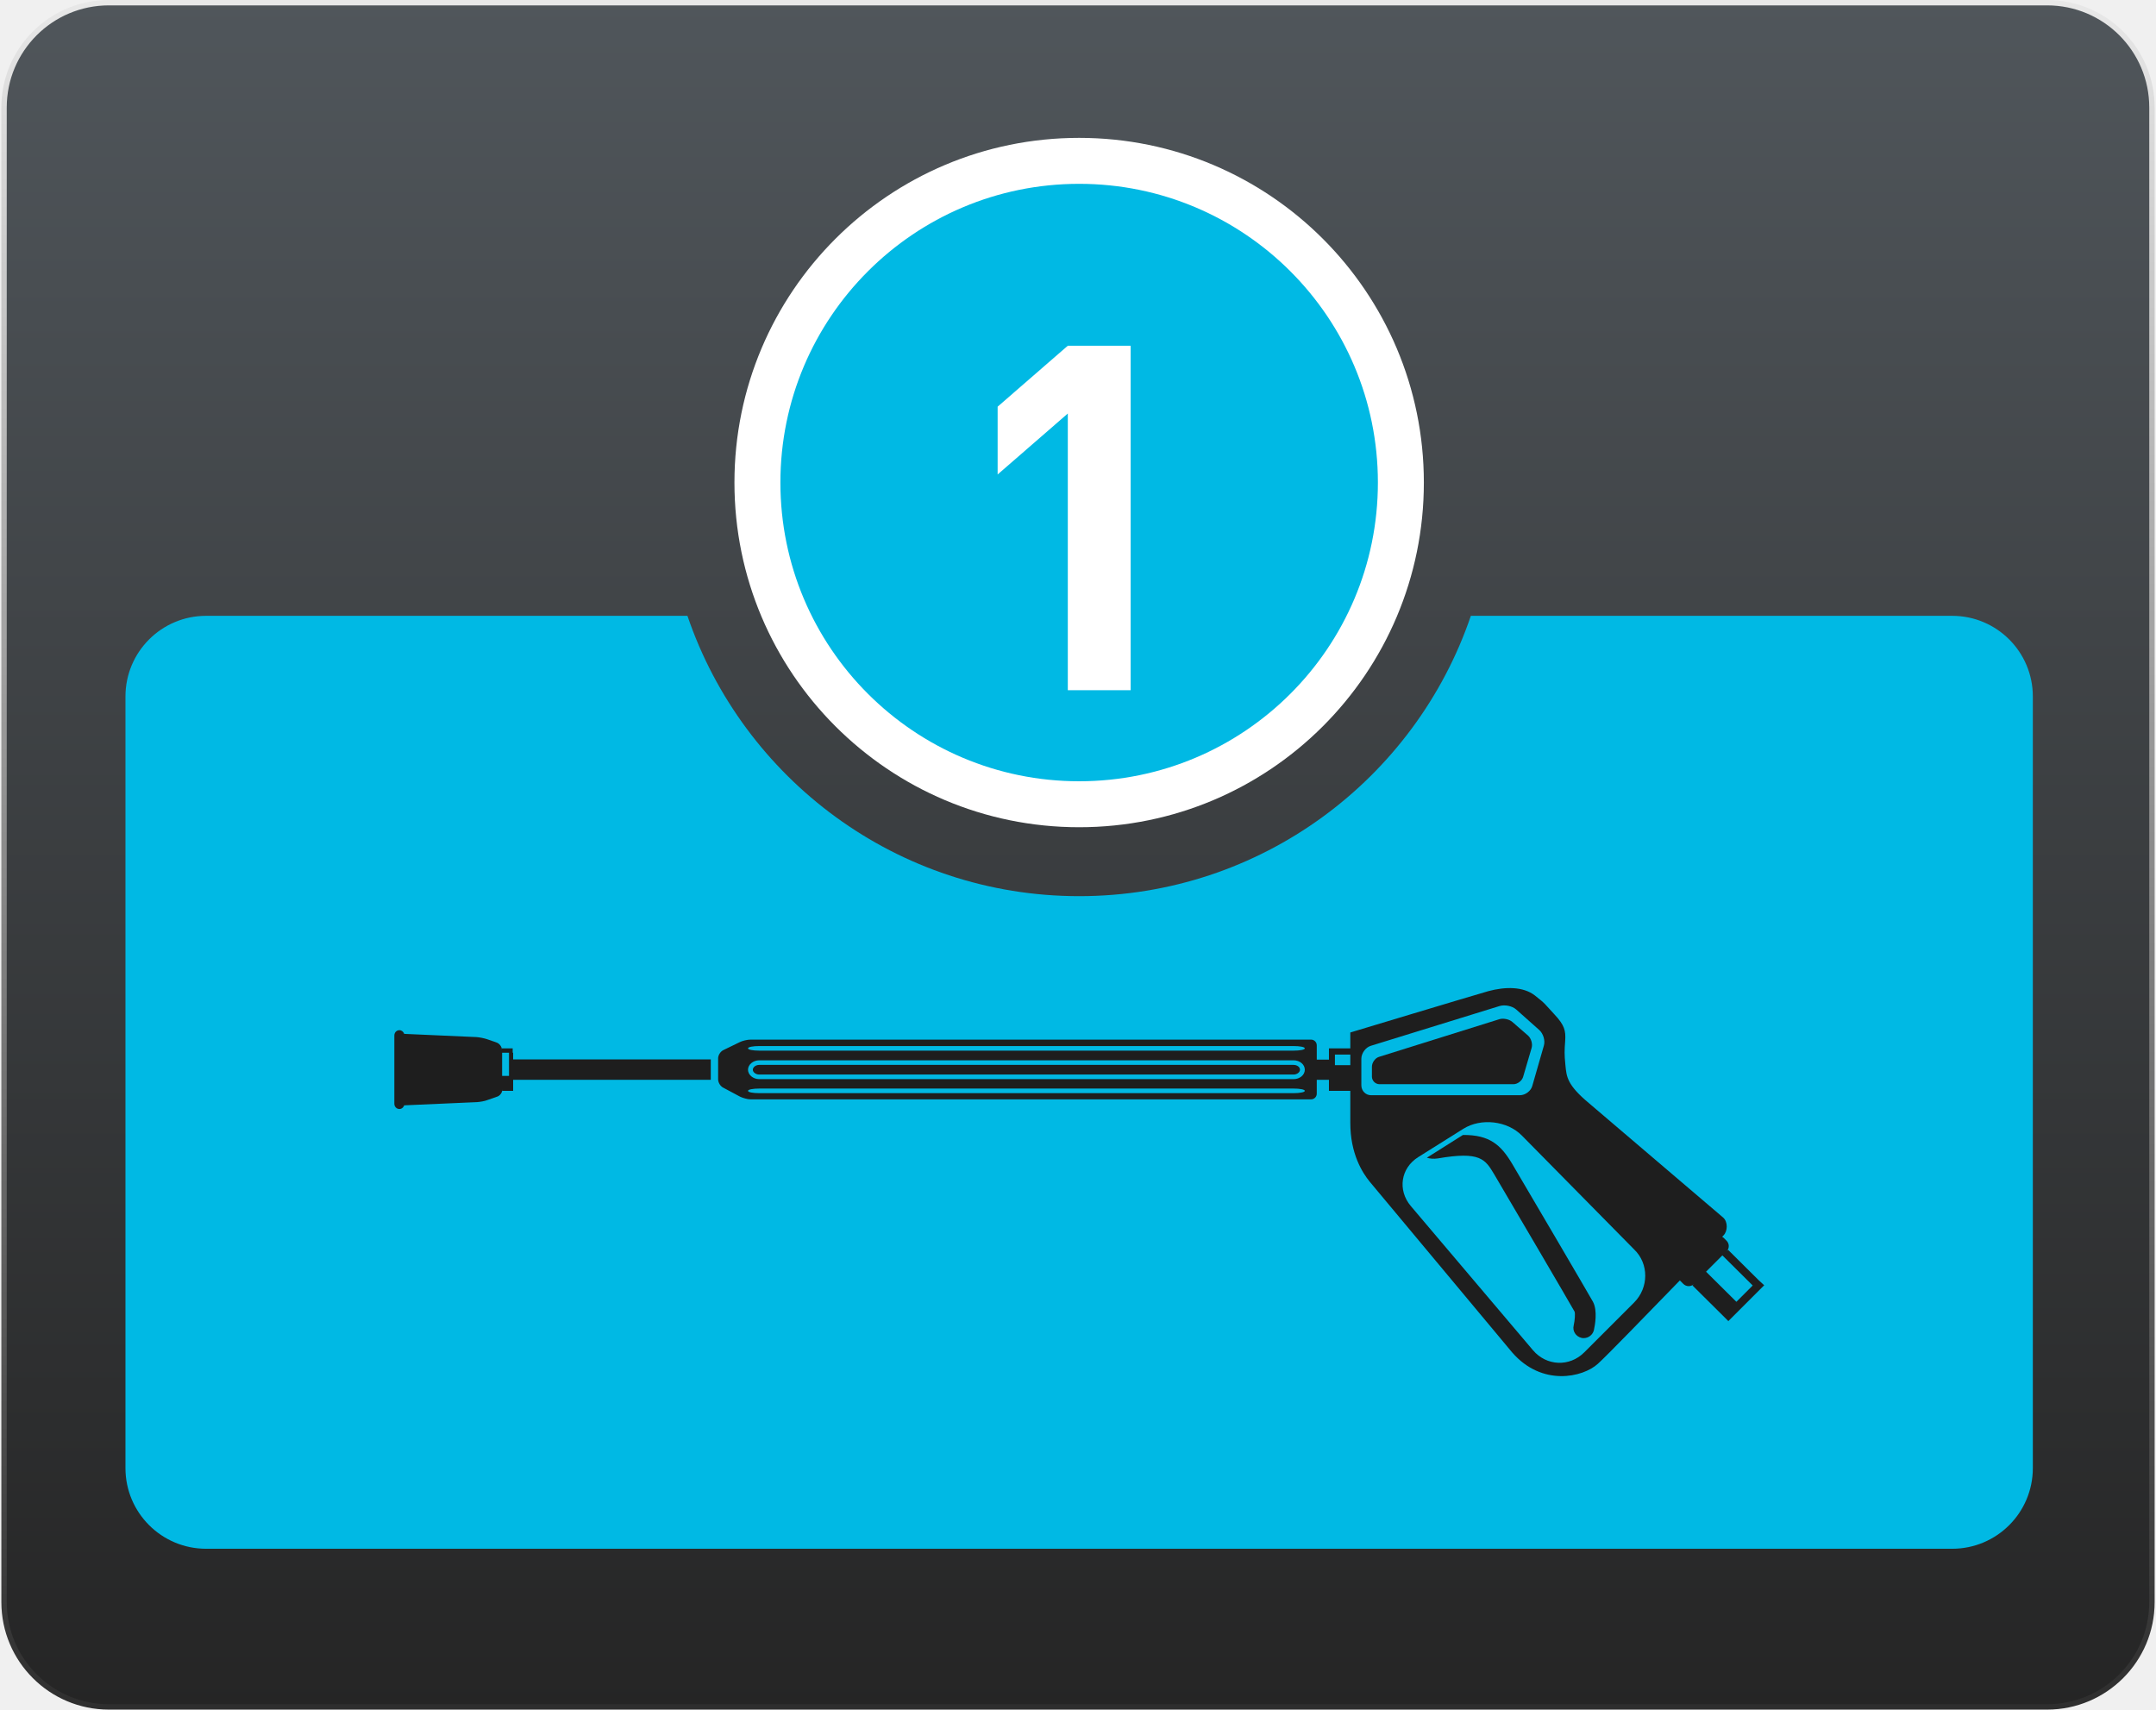
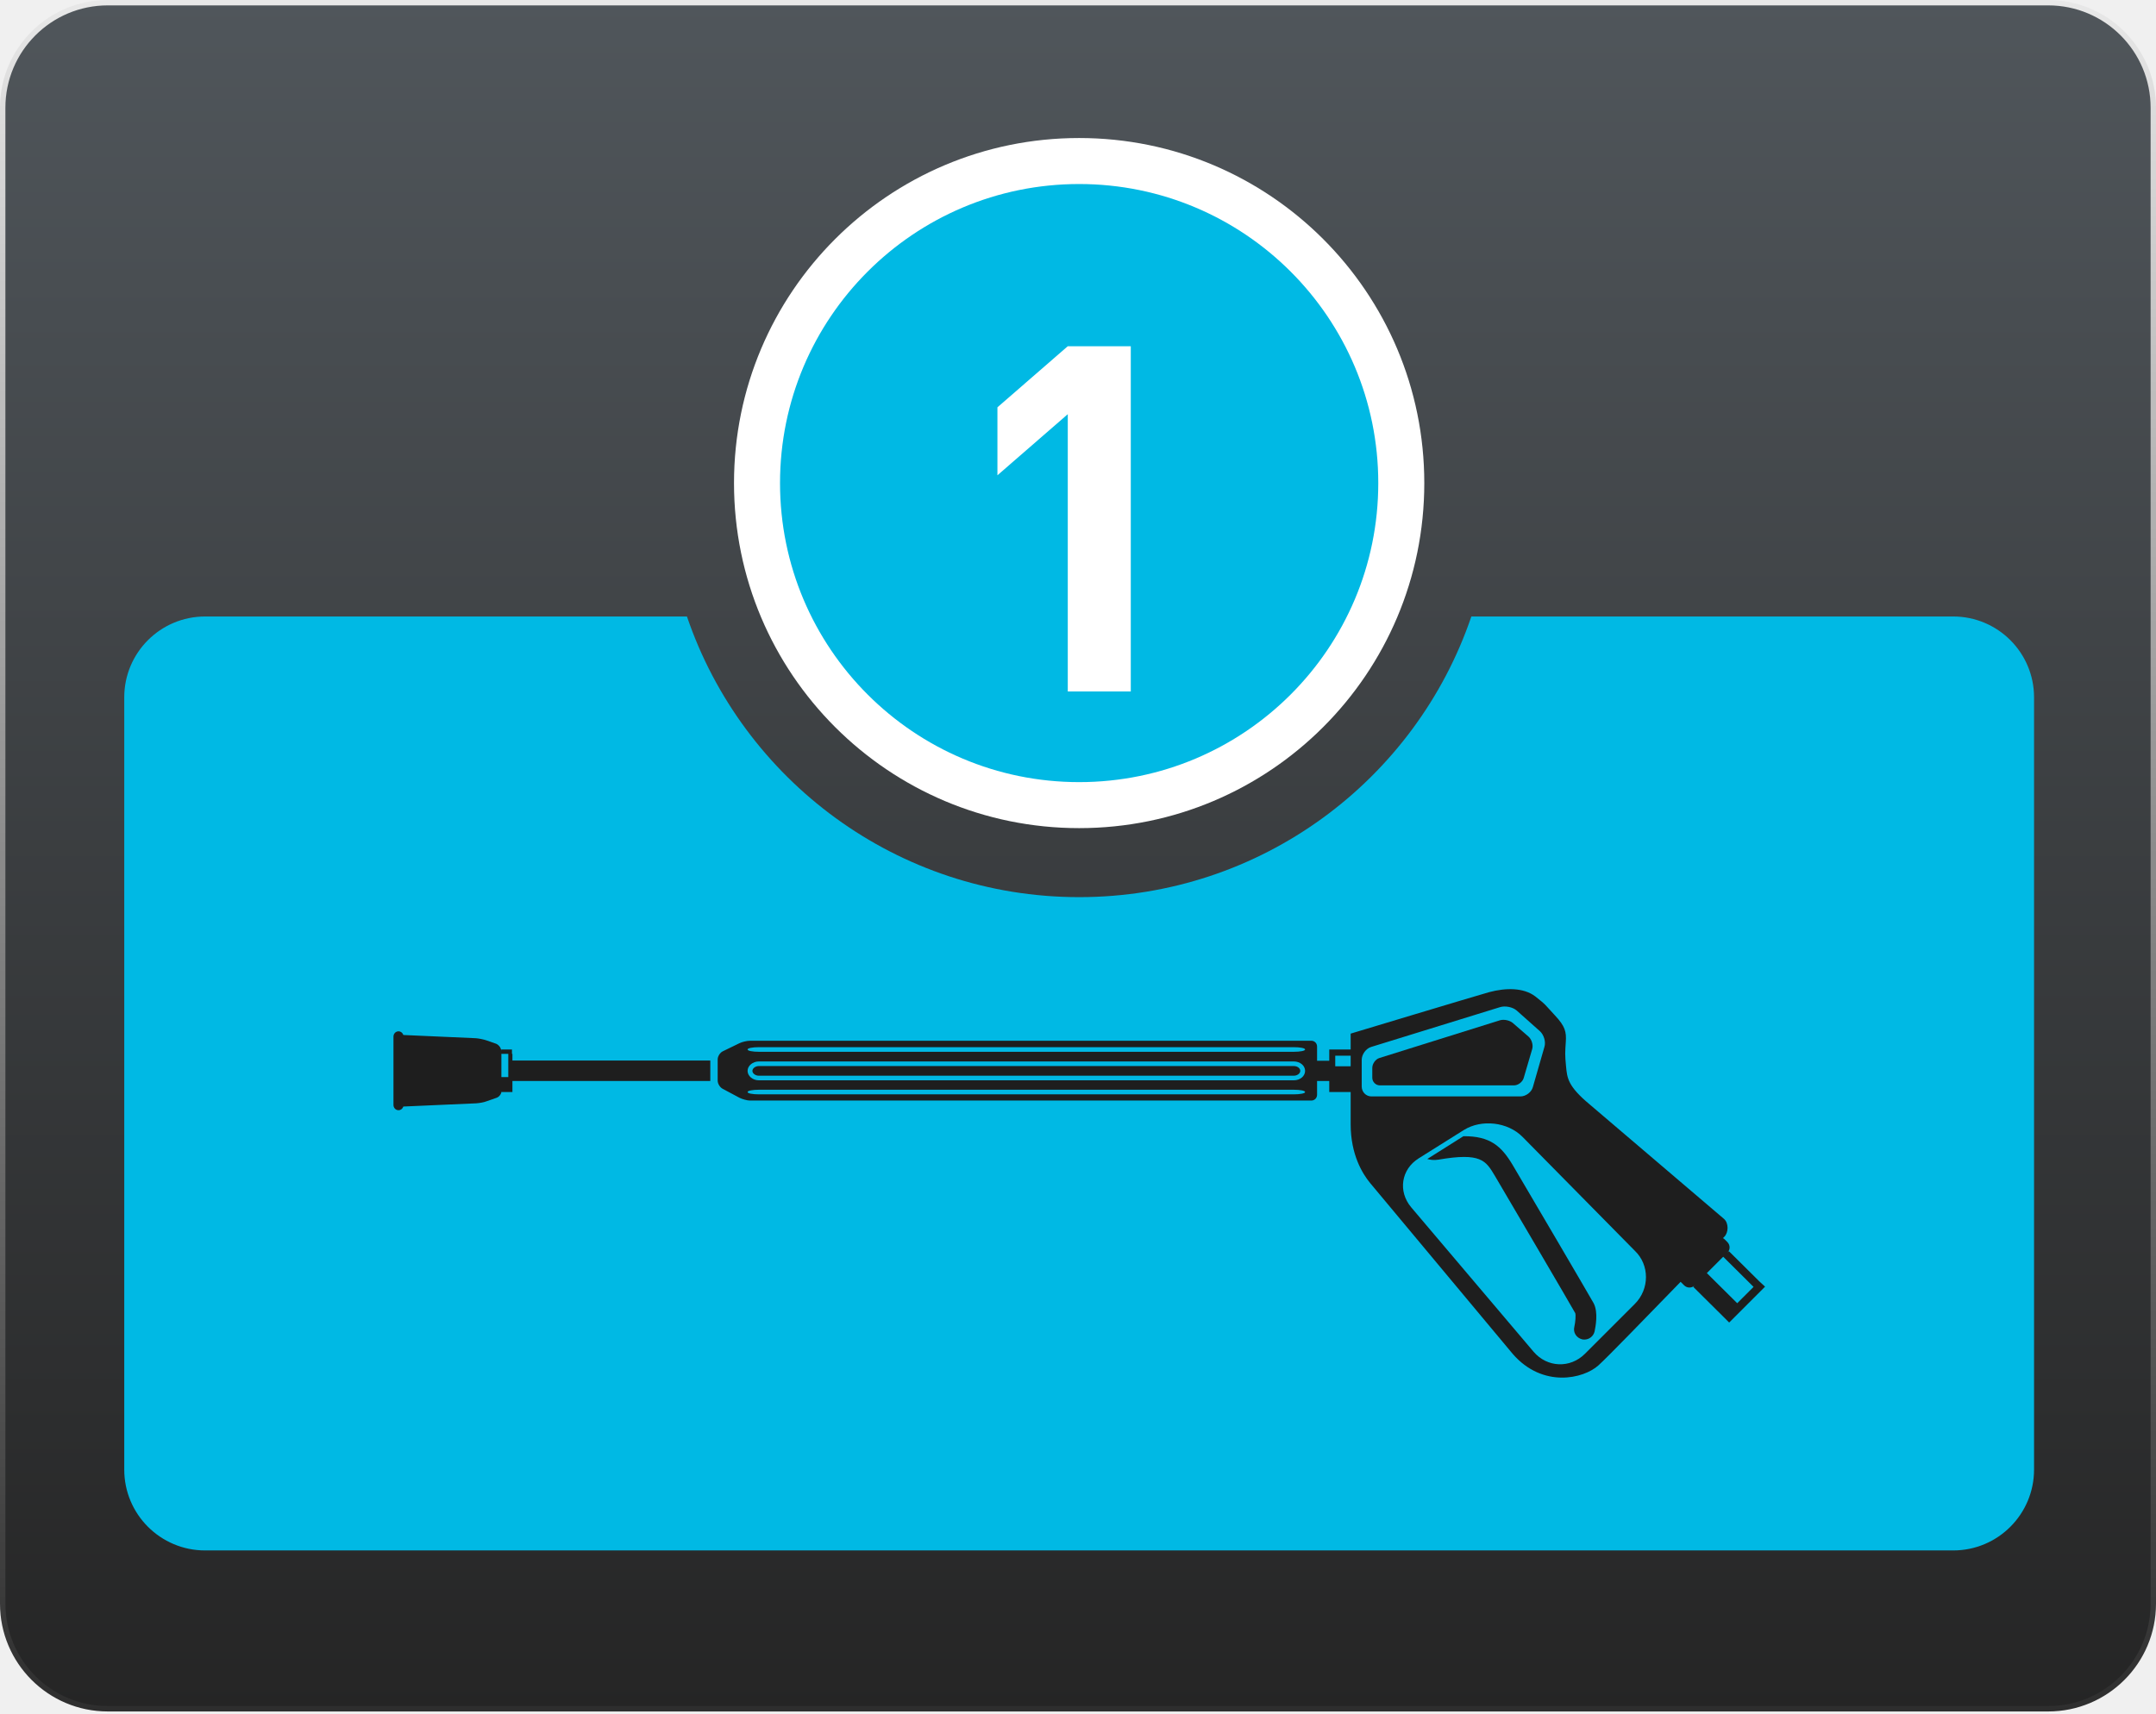
- <svg xmlns="http://www.w3.org/2000/svg" width="802" height="636" viewBox="0 0 802 636" fill="none">
-   <rect x="1.508" y="1" width="798.984" height="634" rx="39" fill="url(#paint0_linear_1_38)" stroke="url(#paint1_linear_1_38)" stroke-width="2" />
-   <circle cx="401.427" cy="179.516" r="128.226" fill="white" />
-   <circle cx="401.427" cy="179.516" r="111.129" fill="#00B9E4" />
-   <path d="M371.105 176.514V151.289L397.209 128.614H420.588V256.758H397.209V153.838L371.105 176.514Z" fill="white" />
-   <path fill-rule="evenodd" clip-rule="evenodd" d="M255.719 229.097H76.669C60.101 229.097 46.669 242.528 46.669 259.097V546.161C46.669 562.73 60.101 576.161 76.669 576.161H726.185C742.754 576.161 756.185 562.73 756.185 546.161V259.097C756.185 242.528 742.754 229.097 726.185 229.097L547.136 229.097C526.503 289.751 469.061 333.387 401.427 333.387C333.794 333.387 276.352 289.751 255.719 229.097Z" fill="#00B9E4" />
-   <path d="M566.582 400.602L569.745 389.831C570.173 388.377 569.574 386.326 568.463 385.3L562.564 380.171C561.368 379.145 559.231 378.718 557.777 379.145L512.984 393.164C511.531 393.592 510.334 395.302 510.334 396.84V400.516C510.334 402.055 511.616 403.337 513.155 403.337H562.992C564.531 403.337 566.155 402.055 566.582 400.602Z" fill="#1E1E1E" />
-   <path d="M654.118 476.169L642.834 464.971L642.321 465.484C643.347 464.373 643.347 462.663 642.235 461.552L641.21 460.526C641.039 460.355 640.782 460.184 640.611 460.098C640.953 459.756 641.124 459.585 641.124 459.585C642.663 458.047 642.834 454.542 640.953 452.918L591.116 410.432C582.91 403.593 582.739 400.602 582.311 396.242C581.884 391.968 581.969 390.942 582.226 387.181C582.482 383.419 581.969 381.368 578.208 377.35C574.447 373.332 575.131 373.589 570.856 370.255C566.582 367.006 560 367.006 553.674 368.716C547.348 370.511 502.298 384.103 502.298 384.103C502.298 384.103 502.298 386.326 502.298 390.002H496.571H494.348V392.31V394.19H489.818V388.89C489.818 387.693 488.877 386.753 487.681 386.753H279.185C277.989 386.753 276.193 387.181 275.168 387.693L269.013 390.685C267.987 391.198 267.132 392.566 267.132 393.677V401.542C267.132 402.739 267.987 404.106 269.013 404.619L275.253 407.953C276.279 408.466 278.074 408.979 279.185 408.979H487.681C488.877 408.979 489.818 408.039 489.818 406.842V401.713H494.348V405.816H496.571H502.298C502.298 409.577 502.298 413.595 502.298 417.784C502.298 429.153 506.743 436.248 509.564 439.668L562.479 503.097C573.592 515.919 588.808 512.414 594.364 507.371C597.613 504.464 612.658 488.906 624.882 476.34C624.968 476.426 625.053 476.511 625.139 476.597L626.164 477.623C627.276 478.734 628.985 478.734 630.097 477.708L629.584 478.221L640.868 489.419L642.919 491.471L656.255 478.135L654.118 476.169ZM481.184 406.671H282.434C280.126 406.671 278.245 406.329 278.245 405.816C278.245 405.303 280.126 404.961 282.434 404.961H481.184C483.492 404.961 485.373 405.303 485.373 405.816C485.373 406.329 483.492 406.671 481.184 406.671ZM481.184 401.456H282.434C280.126 401.456 278.245 399.832 278.245 397.952C278.245 396.071 280.126 394.447 282.434 394.447H481.184C483.492 394.447 485.373 395.985 485.373 397.952C485.373 399.918 483.492 401.456 481.184 401.456ZM481.184 390.856H282.434C280.126 390.856 278.245 390.514 278.245 390.002C278.245 389.489 280.126 389.147 282.434 389.147H481.184C483.492 389.147 485.373 389.489 485.373 390.002C485.373 390.514 483.492 390.856 481.184 390.856ZM502.298 396.242H496.571V392.31H502.298C502.298 393.506 502.298 394.874 502.298 396.242ZM506.402 403.764V393.848C506.402 391.882 507.94 389.66 509.906 389.061L557.777 374.273C559.658 373.674 562.479 374.187 564.018 375.555L572.566 383.163C574.105 384.531 574.874 387.181 574.276 389.061L570.002 403.935C569.489 405.902 567.352 407.44 565.385 407.44H509.992C508.026 407.44 506.402 405.816 506.402 403.764ZM607.871 484.547L589.321 503.097C583.85 508.568 575.302 508.226 570.258 502.327L524.781 448.643C519.823 442.745 521.019 434.539 527.602 430.435L544.356 419.921C550.939 415.818 560.684 416.929 566.155 422.485L607.871 464.8C613.427 470.1 613.342 479.076 607.871 484.547ZM645.911 484.29L634.627 473.092L640.697 467.023L651.981 478.221L645.911 484.29Z" fill="#1E1E1E" />
-   <path d="M190.71 391.626V390.002H189.256H186.692V390.514C186.692 389.403 185.837 388.292 184.811 387.864L181.135 386.582C180.11 386.24 178.4 385.898 177.289 385.813L150.361 384.616C150.105 383.847 149.421 383.248 148.566 383.248C147.54 383.248 146.685 384.103 146.685 385.214V386.411V409.406V410.603C146.685 411.714 147.54 412.569 148.566 412.569C149.421 412.569 150.105 411.971 150.361 411.202L177.46 410.005C178.571 409.919 180.281 409.663 181.306 409.235L184.982 407.953C186.008 407.611 186.863 406.414 186.863 405.303V405.816H189.427H190.881V401.713H264.397V394.105H190.881V391.626H190.71ZM186.777 400.26V391.626H189.342V400.26H186.777Z" fill="#1E1E1E" />
-   <path d="M481.184 396.156H282.434C281.152 396.156 280.04 397.011 280.04 397.952C280.04 398.892 281.152 399.747 282.434 399.747H481.184C482.466 399.747 483.577 398.892 483.577 397.952C483.577 396.926 482.466 396.156 481.184 396.156Z" fill="#1E1E1E" />
-   <path d="M562.479 432.914C558.29 425.905 554.102 422.144 544.185 422.229L530.764 430.692C531.876 431.034 533.243 431.205 534.868 430.948C550.682 428.213 552.477 431.29 555.811 436.847C561.111 445.823 584.277 485.316 585.731 487.966C585.987 488.735 585.816 491.214 585.389 493.095C584.876 495.147 586.158 497.198 588.295 497.711C588.552 497.797 588.893 497.797 589.15 497.797C590.86 497.797 592.484 496.6 592.911 494.805C593.253 493.181 594.364 487.71 592.569 484.29C591.202 481.811 567.95 442.147 562.479 432.914Z" fill="#1E1E1E" />
+ <svg xmlns="http://www.w3.org/2000/svg" width="800" height="636" viewBox="0 0 800 636" fill="none">
+   <rect x="1" y="1" width="798" height="633.219" rx="39" fill="url(#paint0_linear_8_97)" stroke="url(#paint1_linear_8_97)" stroke-width="2" />
+   <circle cx="400.427" cy="179.296" r="128.068" fill="white" />
+   <circle cx="400.427" cy="179.296" r="110.993" fill="#00B9E4" />
+   <path d="M370.105 176.404V151.179L396.208 128.503H419.587V256.648H396.208V153.728L370.105 176.404Z" fill="white" />
+   <path fill-rule="evenodd" clip-rule="evenodd" d="M254.898 228.815L76.105 228.815C59.536 228.815 46.105 242.247 46.105 258.815V545.454C46.105 562.022 59.536 575.454 76.105 575.454H724.749C741.318 575.454 754.749 562.022 754.749 545.454V258.815C754.749 242.247 741.318 228.815 724.749 228.815L545.956 228.815C525.349 289.395 467.977 332.978 400.427 332.978C332.876 332.978 275.505 289.395 254.898 228.815Z" fill="#00B9E4" />
+   <path d="M565.379 400.109L568.538 389.352C568.965 387.9 568.367 385.851 567.257 384.827L561.366 379.704C560.171 378.679 558.036 378.253 556.585 378.679L511.846 392.682C510.395 393.108 509.2 394.816 509.2 396.353V400.024C509.2 401.561 510.48 402.842 512.017 402.842H561.793C563.33 402.842 564.952 401.561 565.379 400.109Z" fill="#1E1E1E" />
+   <path d="M652.807 475.584L641.537 464.4L641.025 464.912C642.049 463.802 642.049 462.095 640.939 460.985L639.915 459.96C639.744 459.789 639.488 459.619 639.317 459.533C639.658 459.192 639.829 459.021 639.829 459.021C641.366 457.484 641.537 453.984 639.658 452.361L589.883 409.928C581.686 403.098 581.515 400.109 581.089 395.755C580.662 391.486 580.747 390.462 581.003 386.705C581.259 382.948 580.747 380.899 576.99 376.886C573.234 372.874 573.917 373.13 569.648 369.8C565.379 366.556 558.805 366.556 552.487 368.263C546.169 370.056 501.174 383.631 501.174 383.631C501.174 383.631 501.174 385.851 501.174 389.523H495.454H493.234V391.828V393.706H488.709V388.413C488.709 387.217 487.769 386.278 486.574 386.278H278.335C277.14 386.278 275.347 386.705 274.322 387.217L268.175 390.206C267.15 390.718 266.297 392.084 266.297 393.194V401.049C266.297 402.244 267.15 403.61 268.175 404.122L274.408 407.452C275.432 407.964 277.225 408.477 278.335 408.477H486.574C487.769 408.477 488.709 407.537 488.709 406.342V401.219H493.234V405.318H495.454H501.174C501.174 409.074 501.174 413.087 501.174 417.271C501.174 428.626 505.614 435.712 508.431 439.128L561.281 502.479C572.38 515.286 587.577 511.785 593.127 506.748C596.371 503.845 611.398 488.306 623.607 475.755C623.693 475.841 623.778 475.926 623.863 476.011L624.888 477.036C625.998 478.146 627.705 478.146 628.815 477.121L628.303 477.634L639.573 488.818L641.622 490.867L654.941 477.548L652.807 475.584ZM480.085 406.171H281.58C279.274 406.171 277.396 405.83 277.396 405.318C277.396 404.805 279.274 404.464 281.58 404.464H480.085C482.391 404.464 484.269 404.805 484.269 405.318C484.269 405.83 482.391 406.171 480.085 406.171ZM480.085 400.963H281.58C279.274 400.963 277.396 399.341 277.396 397.463C277.396 395.584 279.274 393.962 281.58 393.962H480.085C482.391 393.962 484.269 395.499 484.269 397.463C484.269 399.426 482.391 400.963 480.085 400.963ZM480.085 390.376H281.58C279.274 390.376 277.396 390.035 277.396 389.523C277.396 389.01 279.274 388.669 281.58 388.669H480.085C482.391 388.669 484.269 389.01 484.269 389.523C484.269 390.035 482.391 390.376 480.085 390.376ZM501.174 395.755H495.454V391.828H501.174C501.174 393.023 501.174 394.389 501.174 395.755ZM505.272 403.269V393.365C505.272 391.401 506.809 389.181 508.773 388.583L556.585 373.813C558.463 373.215 561.281 373.727 562.818 375.093L571.355 382.692C572.892 384.058 573.661 386.705 573.063 388.583L568.794 403.439C568.282 405.403 566.147 406.94 564.184 406.94H508.858C506.894 406.94 505.272 405.318 505.272 403.269ZM606.617 483.952L588.09 502.479C582.625 507.943 574.088 507.601 569.05 501.71L523.629 448.092C518.677 442.201 519.872 434.005 526.446 429.907L543.18 419.405C549.755 415.307 559.488 416.417 564.952 421.966L606.617 464.229C612.166 469.523 612.081 478.487 606.617 483.952ZM644.61 483.695L633.34 472.511L639.402 466.449L650.672 477.634L644.61 483.695Z" fill="#1E1E1E" />
+   <path d="M189.968 391.145V389.523H188.517H185.955V390.035C185.955 388.925 185.101 387.815 184.077 387.388L180.406 386.107C179.381 385.766 177.673 385.424 176.563 385.339L149.669 384.144C149.413 383.375 148.73 382.778 147.876 382.778C146.852 382.778 145.998 383.631 145.998 384.741V385.937V408.904V410.099C145.998 411.209 146.852 412.063 147.876 412.063C148.73 412.063 149.413 411.465 149.669 410.696L176.734 409.501C177.844 409.416 179.552 409.16 180.576 408.733L184.248 407.452C185.272 407.111 186.126 405.915 186.126 404.805V405.318H188.687H190.139V401.219H263.565V393.621H190.139V391.145H189.968ZM186.041 399.768V391.145H188.602V399.768H186.041Z" fill="#1E1E1E" />
+   <path d="M480.085 395.67H281.58C280.299 395.67 279.189 396.524 279.189 397.463C279.189 398.402 280.299 399.256 281.58 399.256H480.085C481.366 399.256 482.476 398.402 482.476 397.463C482.476 396.438 481.366 395.67 480.085 395.67Z" fill="#1E1E1E" />
+   <path d="M561.281 432.383C557.097 425.382 552.914 421.625 543.01 421.71L529.605 430.163C530.715 430.504 532.081 430.675 533.703 430.419C549.498 427.687 551.291 430.761 554.621 436.31C559.915 445.275 583.052 484.72 584.504 487.367C584.76 488.135 584.589 490.611 584.162 492.489C583.65 494.539 584.931 496.588 587.065 497.1C587.321 497.185 587.663 497.185 587.919 497.185C589.626 497.185 591.249 495.99 591.676 494.197C592.017 492.575 593.127 487.111 591.334 483.695C589.968 481.219 566.745 441.604 561.281 432.383Z" fill="#1E1E1E" />
  <defs>
-     <linearGradient id="paint0_linear_1_38" x1="401" y1="0" x2="401" y2="636" gradientUnits="userSpaceOnUse">
+     <linearGradient id="paint0_linear_8_97" x1="400" y1="0" x2="400" y2="635.219" gradientUnits="userSpaceOnUse">
      <stop stop-color="#50565B" />
      <stop offset="1" stop-color="#252525" />
    </linearGradient>
-     <linearGradient id="paint1_linear_1_38" x1="401" y1="0" x2="401" y2="636" gradientUnits="userSpaceOnUse">
+     <linearGradient id="paint1_linear_8_97" x1="400" y1="0" x2="400" y2="635.219" gradientUnits="userSpaceOnUse">
      <stop stop-color="#E8E8E8" />
      <stop offset="1" stop-color="#2E2E2E" />
    </linearGradient>
  </defs>
</svg>
